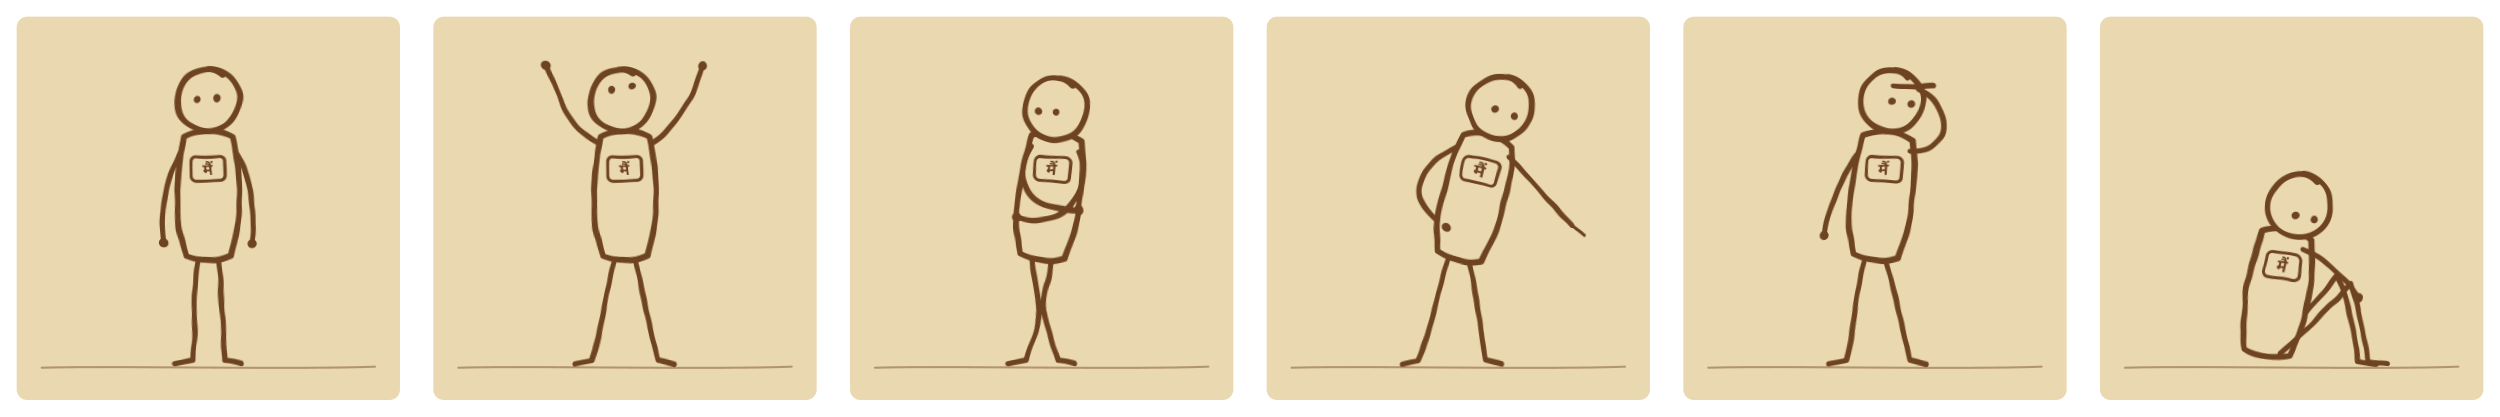
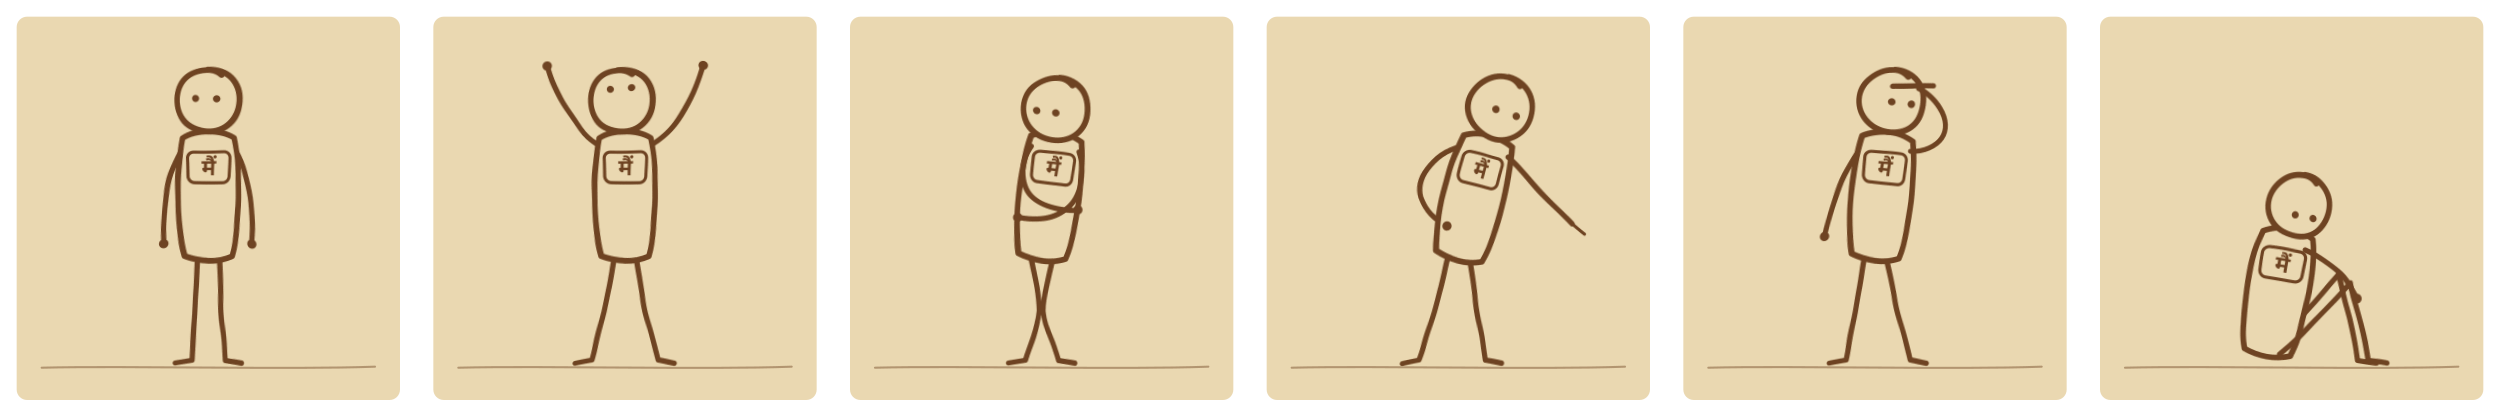
<svg xmlns="http://www.w3.org/2000/svg" viewBox="0 0 2400 400" data-prop="koi">
  <style>
    .f-parchment{fill:#EAD8B1}
    .f-ink-sepia{fill:#6E4322}
    .ink{fill:none;stroke:#6E4322;stroke-width:5;stroke-linecap:round;stroke-linejoin:round}
    .ink-body{fill:#EAD8B1;stroke:#6E4322;stroke-width:5.5;stroke-linecap:round;stroke-linejoin:round}
    .ink-thin{fill:none;stroke:#6E4322;stroke-width:3;stroke-linecap:round;stroke-linejoin:round}
    .rule{fill:none;stroke:#6E4322;stroke-width:2;stroke-linecap:round;opacity:.45}
    .t{font-family:"Noto Sans Devanagari",sans-serif;font-weight:700}
  </style>
  <defs>
    <filter id="koi-wobble" x="-10%" y="-10%" width="120%" height="120%">
-       <feTurbulence type="fractalNoise" baseFrequency=".03" numOctaves="2" seed="4" result="noise" />
-       <feDisplacementMap in="SourceGraphic" in2="noise" scale="5" xChannelSelector="R" yChannelSelector="G" />
+       <feTurbulence type="fractalNoise" baseFrequency=".018" numOctaves="2" seed="4" result="noise" />
+       <feDisplacementMap in="SourceGraphic" in2="noise" scale="4" xChannelSelector="R" yChannelSelector="G" />
    </filter>
    <g id="koi-page">
      <rect x="16" y="16" width="368" height="368" rx="10" class="f-parchment" />
      <path class="rule" d="M40 353 C120 351 280 355 360 352" />
    </g>
    <g id="koi-head">
      <path class="ink-body" d="M200 66 C218 66 231 80 230 97 C229 114 216 127 199 126 C182 125 169 112 170 95 C171 80 183 67 198 66.500 C204 66 209 68 213 72" />
    </g>
    <g id="koi-torso">
      <path class="ink-body" d="M176 132 C168 168 168 212 178 246 C192 252 208 252 222 246 C232 212 232 168 224 132 C210 124 190 124 176 132 Z" />
-       <rect x="183" y="150" width="34" height="24" rx="5" class="ink-thin" />
-       <text class="t f-ink-sepia" x="200" y="168" font-size="16" text-anchor="middle">मैं</text>
+       <rect x="180" y="146" width="40" height="29" rx="6" class="ink-thin" />
+       <text class="t f-ink-sepia" x="200" y="168" font-size="21" text-anchor="middle">मैं</text>
    </g>
  </defs>
  <g id="state-stand" data-state="koi:stand">
    <use href="#koi-page" />
    <g filter="url(#koi-wobble)">
      <path class="ink" d="M190 248 C188 284 186 316 184 346 L168 349 M210 248 C212 284 214 316 216 346 L232 349" />
      <path class="ink" d="M177 140 C160 166 154 198 158 232 M223 140 C240 166 246 198 242 232" />
      <circle class="f-ink-sepia" cx="158" cy="234" r="4.500" />
      <circle class="f-ink-sepia" cx="242" cy="234" r="4.500" />
      <use href="#koi-torso" />
      <use href="#koi-head" />
      <circle class="f-ink-sepia" cx="189" cy="95" r="3.500" />
      <circle class="f-ink-sepia" cx="209" cy="95" r="3.500" />
    </g>
  </g>
  <g id="state-credit" data-state="koi:credit" transform="translate(400 0)">
    <use href="#koi-page" />
    <g filter="url(#koi-wobble)">
      <path class="ink" d="M190 248 C184 284 176 316 168 346 L152 349 M210 248 C216 284 224 316 232 346 L248 349" />
      <path class="ink" d="M177 140 C154 126 136 98 126 66 M223 140 C246 126 264 98 274 66" />
      <circle class="f-ink-sepia" cx="125" cy="63" r="4.500" />
      <circle class="f-ink-sepia" cx="275" cy="63" r="4.500" />
      <use href="#koi-torso" />
      <use href="#koi-head" transform="rotate(-6 200 126)" />
      <circle class="f-ink-sepia" cx="187" cy="86" r="3.500" />
      <circle class="f-ink-sepia" cx="207" cy="84" r="3.500" />
    </g>
  </g>
  <g id="state-clutch" data-state="koi:clutch" transform="translate(800 0)">
    <use href="#koi-page" />
    <g filter="url(#koi-wobble)">
      <path class="ink" d="M190 248 C194 268 198 284 198 298 C196 316 188 332 184 346 L168 349 M210 248 C206 268 202 284 202 298 C204 316 212 332 216 346 L232 349" />
      <g transform="rotate(7 200 248)">
        <use href="#koi-torso" />
        <path class="ink" d="M177 142 C162 172 176 206 228 198 M223 142 C240 176 224 216 174 212" />
        <circle class="f-ink-sepia" cx="230" cy="197" r="4.500" />
        <circle class="f-ink-sepia" cx="172" cy="212" r="4.500" />
        <use href="#koi-head" transform="translate(-4 8)" />
        <circle class="f-ink-sepia" cx="179" cy="108" r="3.500" />
        <circle class="f-ink-sepia" cx="197" cy="108" r="3.500" />
      </g>
    </g>
  </g>
  <g id="state-scold" data-state="koi:scold" transform="translate(1200 0)">
    <use href="#koi-page" />
    <g filter="url(#koi-wobble)">
      <path class="ink" d="M190 248 C182 284 172 318 162 346 L146 349 M210 248 C216 284 222 316 226 346 L242 349" />
      <g transform="rotate(14 200 248)">
        <path class="ink" d="M177 142 C150 158 142 186 150 200 C158 212 170 218 180 220" />
        <use href="#koi-torso" />
        <path class="ink" d="M223 142 C250 158 274 176 298 190" />
        <path class="ink-thin" d="M298 190 L312 196" />
        <circle class="f-ink-sepia" cx="182" cy="221" r="4.500" />
        <use href="#koi-head" transform="translate(4 2)" />
        <circle class="f-ink-sepia" cx="200" cy="100" r="3.500" />
        <circle class="f-ink-sepia" cx="220" cy="102" r="3.500" />
      </g>
    </g>
  </g>
  <g id="state-search" data-state="koi:search" transform="translate(1600 0)">
    <use href="#koi-page" />
    <g filter="url(#koi-wobble)">
      <path class="ink" d="M190 248 C184 284 178 316 172 346 L156 349 M210 248 C218 282 226 314 234 346 L250 349" />
      <g transform="rotate(6 200 248)">
        <path class="ink" d="M177 142 C162 166 152 196 150 230" />
        <circle class="f-ink-sepia" cx="150" cy="232" r="4.500" />
        <use href="#koi-torso" />
        <use href="#koi-head" />
        <circle class="f-ink-sepia" cx="201" cy="97" r="3.500" />
        <circle class="f-ink-sepia" cx="219" cy="97" r="3.500" />
        <path class="ink" d="M223 142 C250 140 262 118 246 98 C240 90 232 85 224 82" />
        <path class="ink" d="M200 82 L238 78" />
      </g>
    </g>
  </g>
  <g id="state-sit" data-state="koi:sit" transform="translate(2000 0)">
    <use href="#koi-page" />
    <g filter="url(#koi-wobble)">
      <path class="ink" d="M176 338 C204 312 226 286 244 264 C254 292 260 320 264 346 L282 349" />
      <g transform="translate(-24 92) rotate(10 200 248)">
        <use href="#koi-torso" />
        <use href="#koi-head" transform="translate(6 6)" />
        <circle class="f-ink-sepia" cx="204" cy="112" r="3.500" />
        <circle class="f-ink-sepia" cx="222" cy="112" r="3.500" />
      </g>
      <path class="ink" d="M188 340 C216 316 238 292 256 272 C264 298 270 322 274 346 L292 349" />
      <path class="ink" d="M212 240 C234 250 250 264 262 284" />
      <circle class="f-ink-sepia" cx="263" cy="286" r="4.500" />
    </g>
  </g>
</svg>
